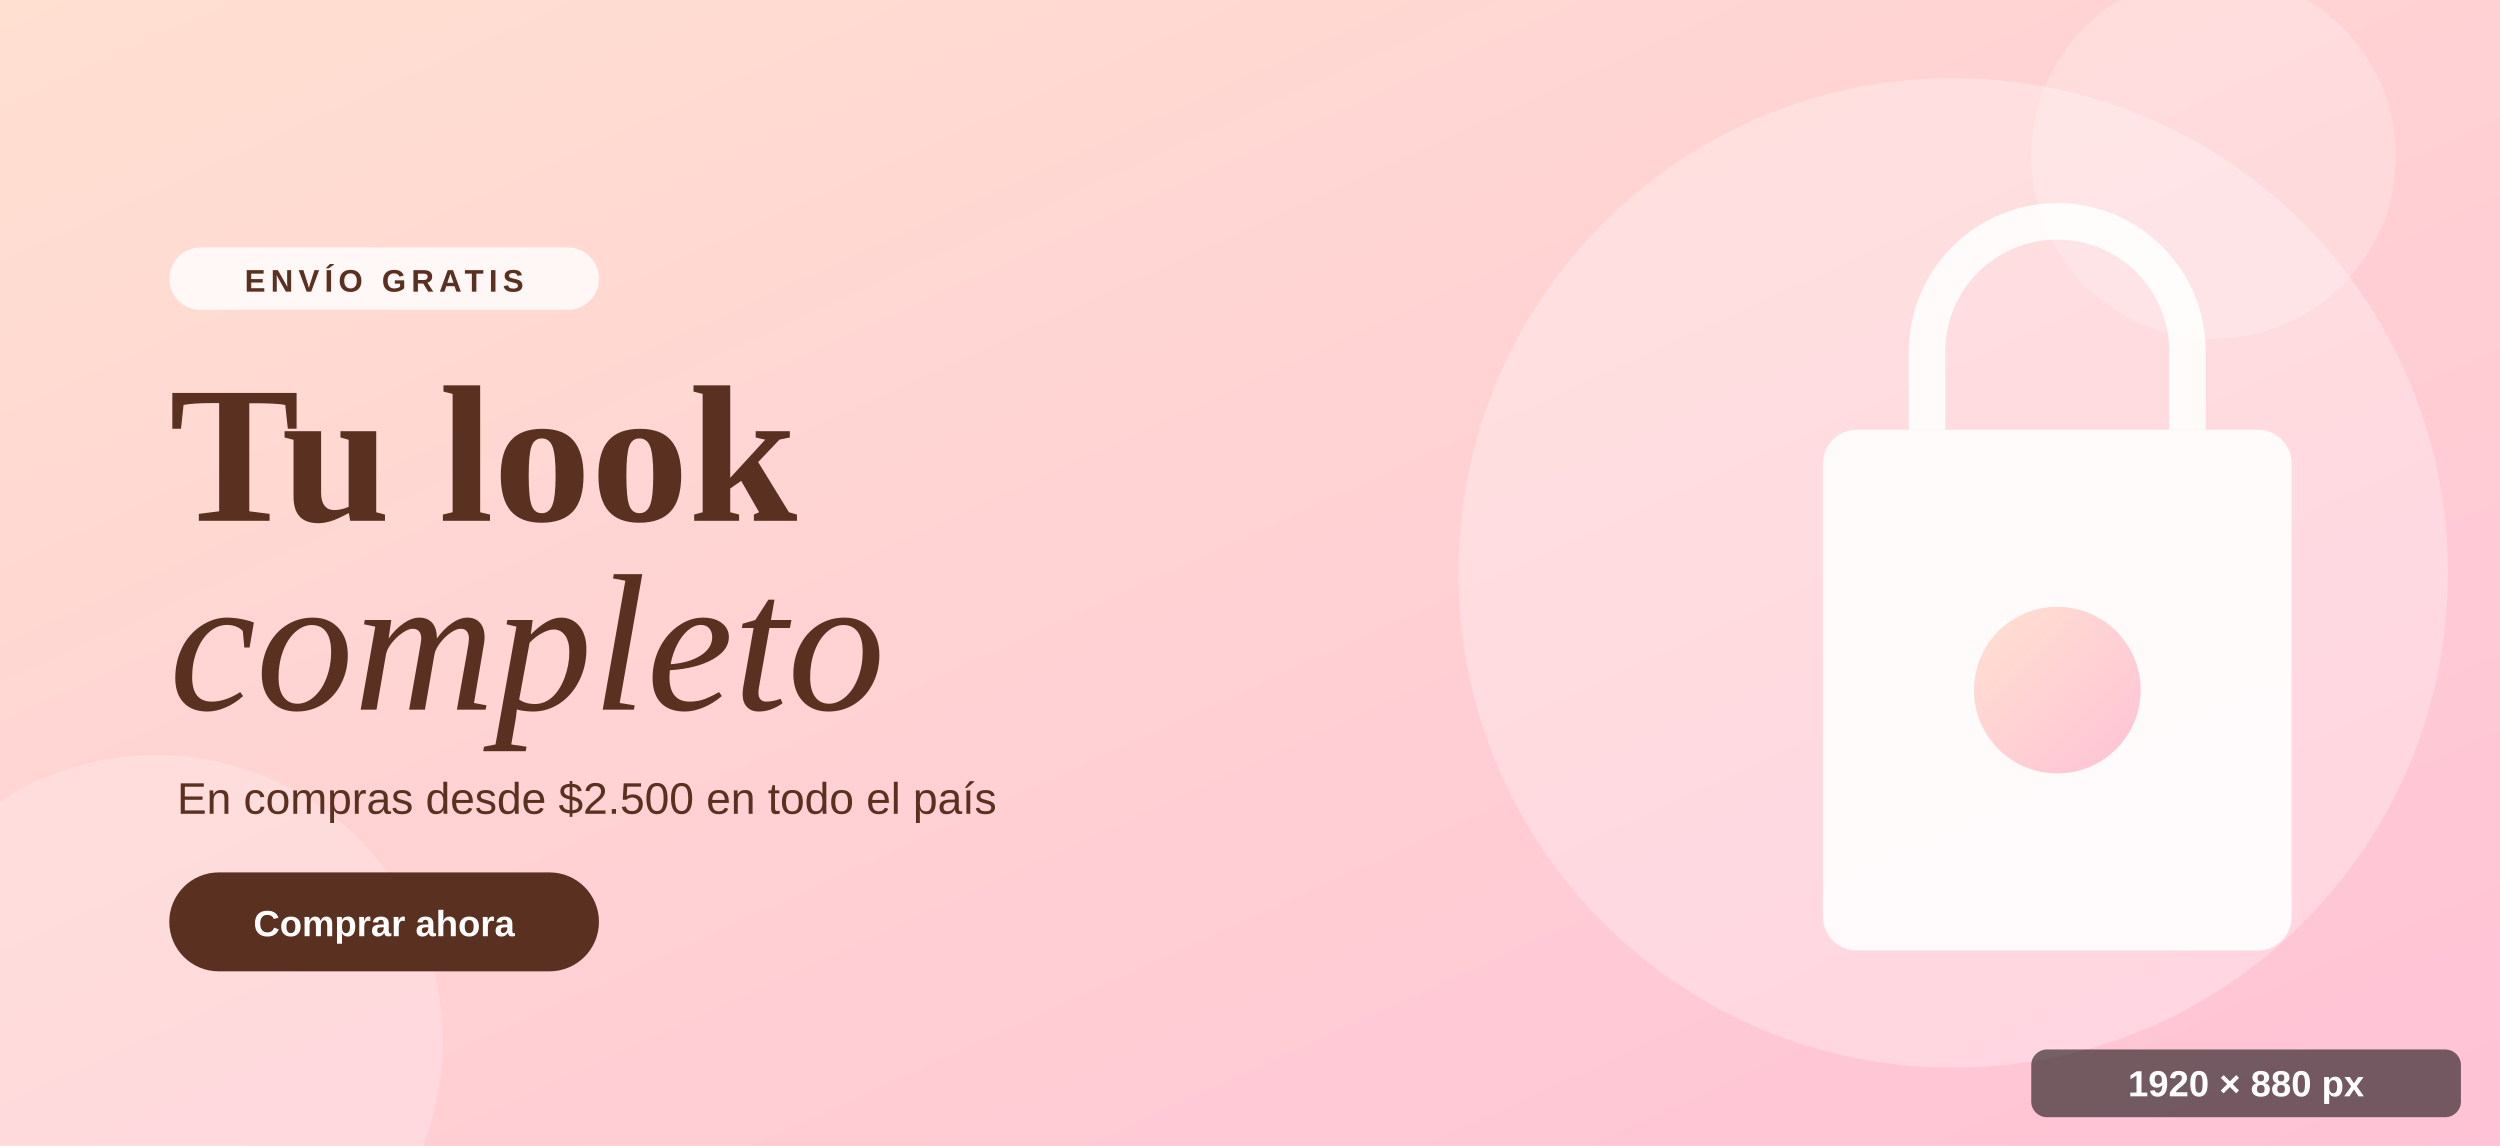
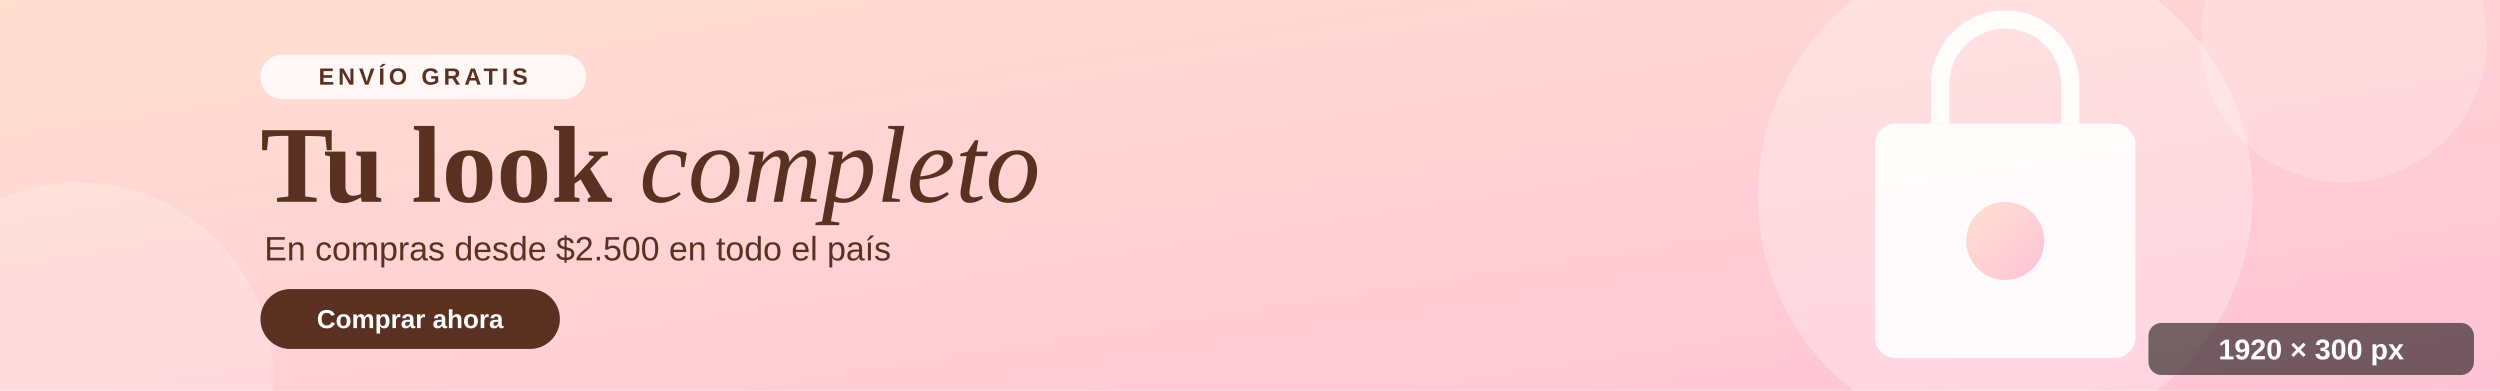
- <svg xmlns="http://www.w3.org/2000/svg" viewBox="0 0 1920 880" width="1920" height="880" font-family="Georgia, 'Times New Roman', serif">
+ <svg xmlns="http://www.w3.org/2000/svg" viewBox="0 0 1920 300" width="1920" height="300" font-family="Georgia, 'Times New Roman', serif">
  <defs>
    <linearGradient id="g" x1="0" y1="0" x2="1" y2="1">
      <stop offset="0" stop-color="#ffe0d1" />
      <stop offset="1" stop-color="#ffc2d6" />
    </linearGradient>
  </defs>
-   <rect width="1920" height="880" fill="url(#g)" />
-   <circle cx="1500" cy="440" r="380" fill="#fff" fill-opacity=".28" />
-   <circle cx="1700" cy="120" r="140" fill="#fff" fill-opacity=".22" />
-   <circle cx="120" cy="800" r="220" fill="#fff" fill-opacity=".2" />
-   <rect x="1400" y="330" width="360" height="400" rx="26" fill="#fff" fill-opacity=".88" />
-   <path d="M1480 330v-60a100 100 0 0 1 200 0v60" fill="none" stroke="#fff" stroke-width="28" stroke-opacity=".88" />
-   <circle cx="1580" cy="530" r="64" fill="url(#g)" />
+   <rect width="1920" height="300" fill="url(#g)" />
+   <circle cx="1540" cy="150" r="190" fill="#fff" fill-opacity=".28" />
+   <circle cx="1800" cy="30" r="110" fill="#fff" fill-opacity=".22" />
+   <circle cx="60" cy="290" r="150" fill="#fff" fill-opacity=".2" />
+   <rect x="1440" y="95" width="200" height="180" rx="16" fill="#fff" fill-opacity=".9" />
+   <path d="M1490 95v-30a50 50 0 0 1 100 0v30" fill="none" stroke="#fff" stroke-width="14" stroke-opacity=".9" />
+   <circle cx="1540" cy="185" r="30" fill="url(#g)" />
  <g fill="#5a3020">
-     <rect x="130" y="190" width="330" height="48" rx="24" fill="#fff" fill-opacity=".8" />
-     <text x="295" y="224" font-family="Arial, sans-serif" font-size="24" font-weight="700" letter-spacing="4" text-anchor="middle">ENVÍO GRATIS</text>
-     <text x="130" y="400" font-size="150" font-weight="700">Tu look</text>
-     <text x="130" y="545" font-size="150" font-style="italic">completo</text>
-     <text x="136" y="625" font-family="Arial, sans-serif" font-size="34">En compras desde $2.500 en todo el país</text>
-     <rect x="130" y="670" width="330" height="76" rx="38" fill="#5a3020" />
-     <text x="295" y="719" font-family="Arial, sans-serif" font-size="28" font-weight="700" fill="#fff" text-anchor="middle">Comprar ahora</text>
+     <rect x="200" y="42" width="250" height="34" rx="17" fill="#fff" fill-opacity=".8" />
+     <text x="325" y="65" font-family="Arial, sans-serif" font-size="18" font-weight="700" letter-spacing="3" text-anchor="middle">ENVÍO GRATIS</text>
+     <text x="200" y="155" font-size="84" font-weight="700">Tu look <tspan font-style="italic" font-weight="400">completo</tspan>
+     </text>
+     <text x="203" y="200" font-family="Arial, sans-serif" font-size="26">En compras desde $2.500 en todo el país</text>
+     <rect x="200" y="222" width="230" height="46" rx="23" fill="#5a3020" />
+     <text x="315" y="252" font-family="Arial, sans-serif" font-size="20" font-weight="700" fill="#fff" text-anchor="middle">Comprar ahora</text>
  </g>
-   <rect x="1560" y="806" width="330" height="52" rx="12" fill="#000" fill-opacity=".55" />
-   <text x="1725" y="842" font-family="Arial, sans-serif" font-size="28" font-weight="700" fill="#fff" text-anchor="middle">1920 × 880 px</text>
+   <rect x="1650" y="248" width="250" height="40" rx="10" fill="#000" fill-opacity=".55" />
+   <text x="1775" y="276" font-family="Arial, sans-serif" font-size="22" font-weight="700" fill="#fff" text-anchor="middle">1920 × 300 px</text>
</svg>
